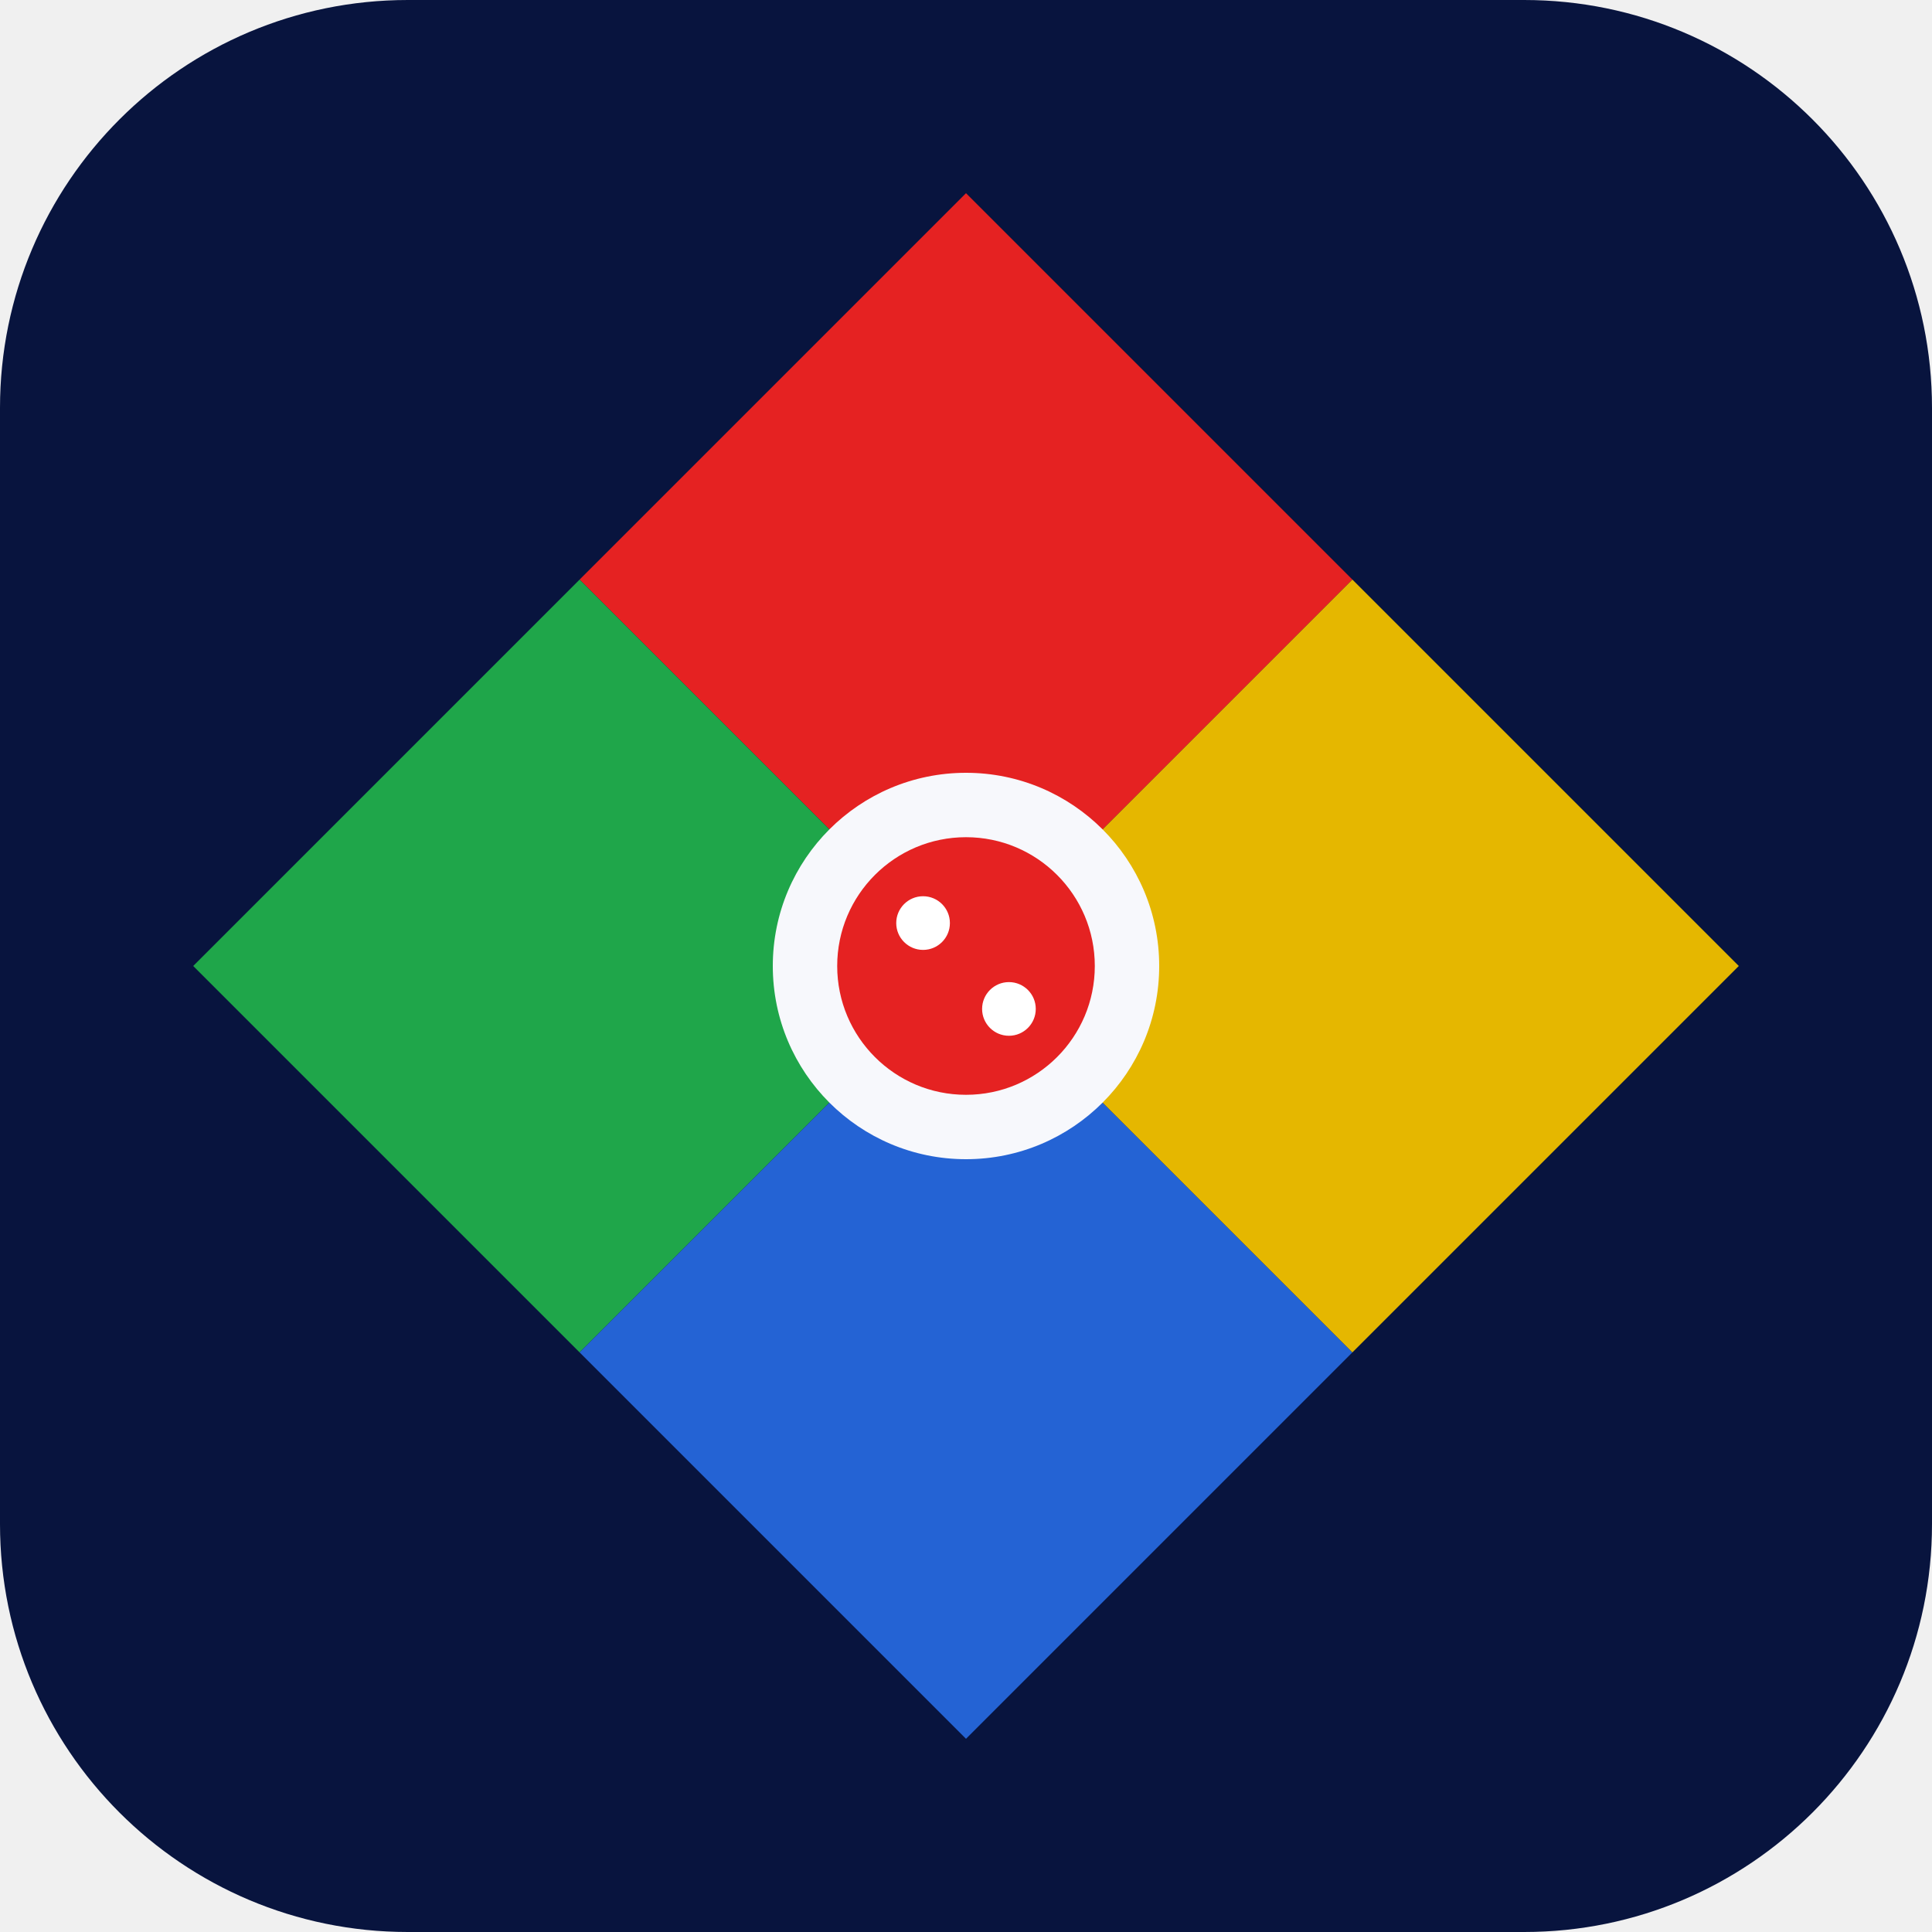
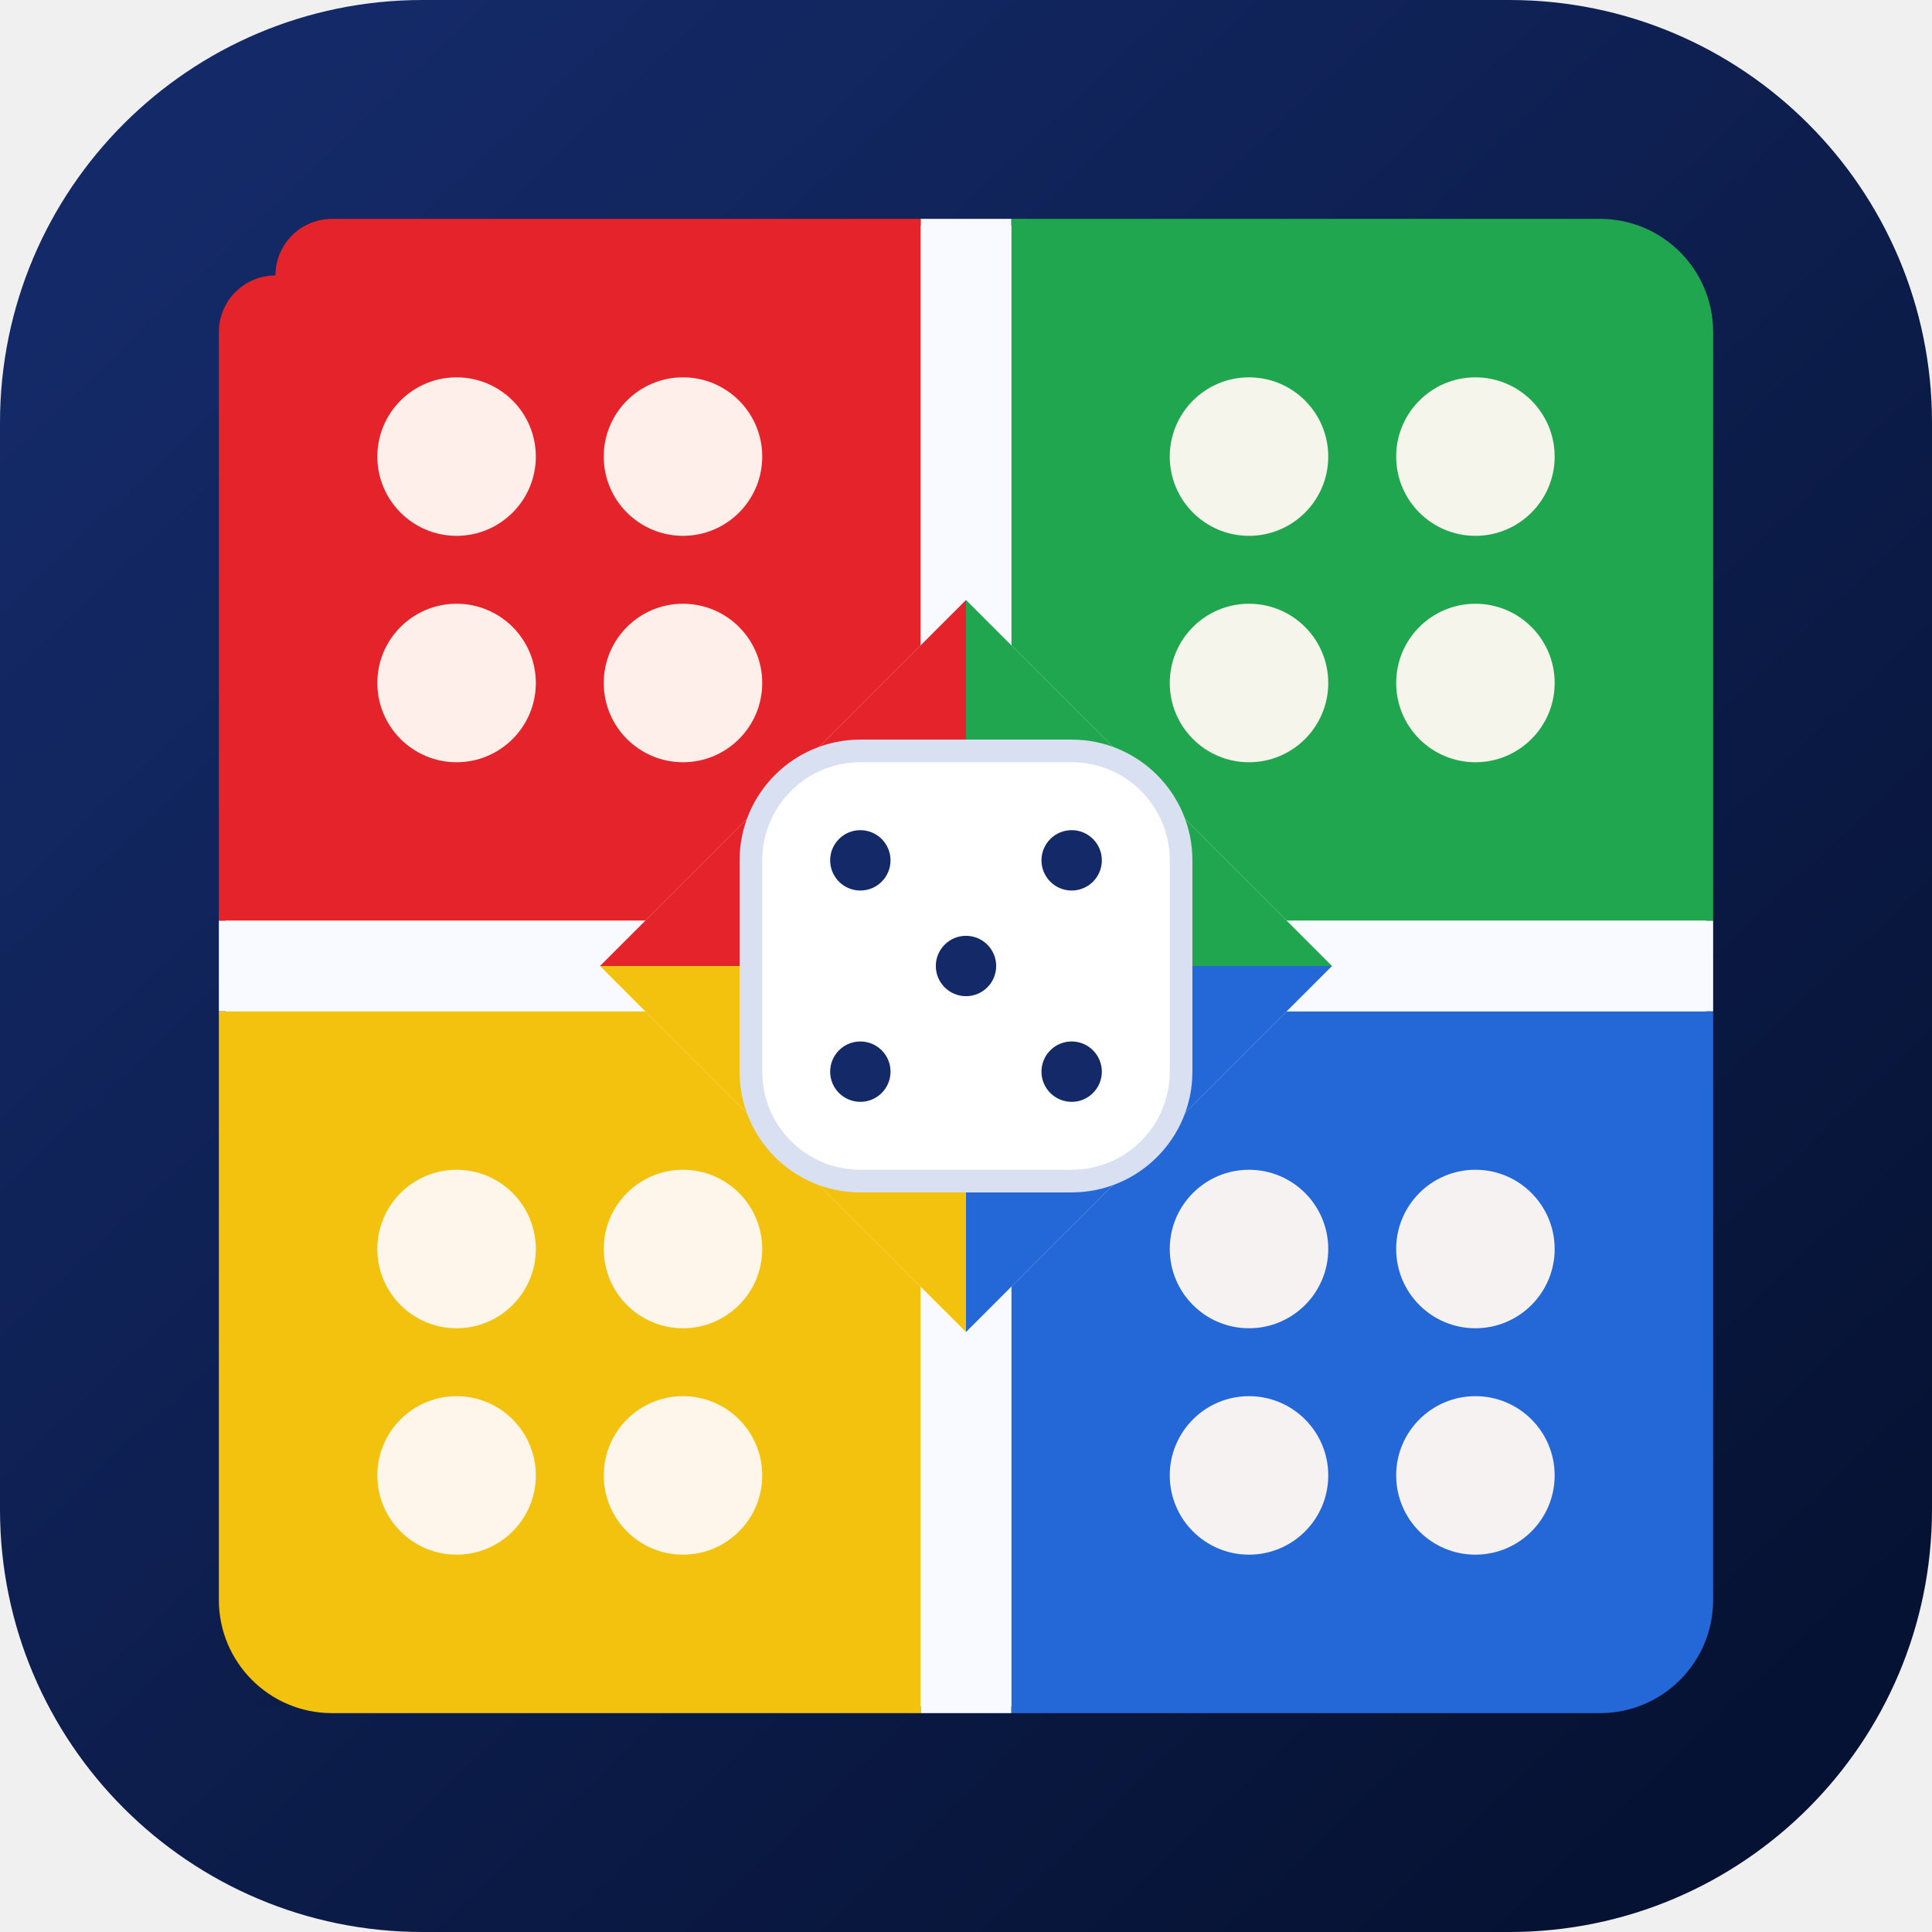
- <svg xmlns="http://www.w3.org/2000/svg" width="180" height="180" viewBox="0 0 180 180" fill="none">
-   <rect width="180" height="180" rx="38" fill="#08143E" />
-   <path d="M90 18L126 54L90 90L54 54L90 18Z" fill="#E52222" />
-   <path d="M54 54L90 90L54 126L18 90L54 54Z" fill="#1FA64A" />
-   <path d="M90 90L126 126L90 162L54 126L90 90Z" fill="#2463D4" />
-   <path d="M126 54L162 90L126 126L90 90L126 54Z" fill="#E5B700" />
-   <circle cx="90" cy="90" r="18" fill="#F7F8FC" />
-   <circle cx="90" cy="90" r="12" fill="#E52222" />
-   <circle cx="86" cy="86" r="2.5" fill="white" />
-   <circle cx="94" cy="94" r="2.5" fill="white" />
+ <svg xmlns="http://www.w3.org/2000/svg" width="1024" height="1024" viewBox="0 0 1024 1024" fill="none">
+   <defs>
+     <linearGradient id="bg" x1="108" y1="86" x2="916" y2="938" gradientUnits="userSpaceOnUse">
+       <stop stop-color="#142A68" />
+       <stop offset="1" stop-color="#061233" />
+     </linearGradient>
+     <filter id="shadow" x="120" y="120" width="784" height="784" filterUnits="userSpaceOnUse">
+       <feDropShadow dx="0" dy="18" stdDeviation="18" flood-color="#020817" flood-opacity=".38" />
+     </filter>
+   </defs>
+   <rect width="1024" height="1024" rx="224" fill="url(#bg)" />
+   <rect x="116" y="116" width="792" height="792" rx="158" fill="#F8FAFF" filter="url(#shadow)" />
+   <path d="M146 146C146 129.431 159.431 116 176 116H488V488H116V176C116 159.431 129.431 146 146 146Z" fill="#E5232A" />
+   <path d="M536 116H848C881.137 116 908 142.863 908 176V488H536V116Z" fill="#21A650" />
+   <path d="M116 536H488V908H176C142.863 908 116 881.137 116 848V536Z" fill="#F2C20F" />
+   <path d="M536 536H908V848C908 881.137 881.137 908 848 908H536V536Z" fill="#2468D7" />
+   <g fill="#FFF8F2" opacity=".96">
+     <circle cx="242" cy="242" r="42" />
+     <circle cx="362" cy="242" r="42" />
+     <circle cx="242" cy="362" r="42" />
+     <circle cx="362" cy="362" r="42" />
+     <circle cx="662" cy="242" r="42" />
+     <circle cx="782" cy="242" r="42" />
+     <circle cx="662" cy="362" r="42" />
+     <circle cx="782" cy="362" r="42" />
+     <circle cx="242" cy="662" r="42" />
+     <circle cx="362" cy="662" r="42" />
+     <circle cx="242" cy="782" r="42" />
+     <circle cx="362" cy="782" r="42" />
+     <circle cx="662" cy="662" r="42" />
+     <circle cx="782" cy="662" r="42" />
+     <circle cx="662" cy="782" r="42" />
+     <circle cx="782" cy="782" r="42" />
+   </g>
+   <path d="M488 116H536V488H908V536H536V908H488V536H116V488H488V116Z" fill="#F8FAFF" />
+   <path d="M512 318L706 512L512 706L318 512L512 318Z" fill="#FFFFFF" />
+   <path d="M512 318L512 512L318 512L512 318Z" fill="#E5232A" />
+   <path d="M512 318L706 512L512 512V318Z" fill="#21A650" />
+   <path d="M318 512H512V706L318 512Z" fill="#F2C20F" />
+   <path d="M512 512H706L512 706V512Z" fill="#2468D7" />
+   <rect x="398" y="398" width="228" height="228" rx="58" fill="#FFFFFF" stroke="#D8E0F2" stroke-width="12" />
+   <g fill="#142A68">
+     <circle cx="456" cy="456" r="16" />
+     <circle cx="568" cy="456" r="16" />
+     <circle cx="512" cy="512" r="16" />
+     <circle cx="456" cy="568" r="16" />
+     <circle cx="568" cy="568" r="16" />
+   </g>
</svg>
